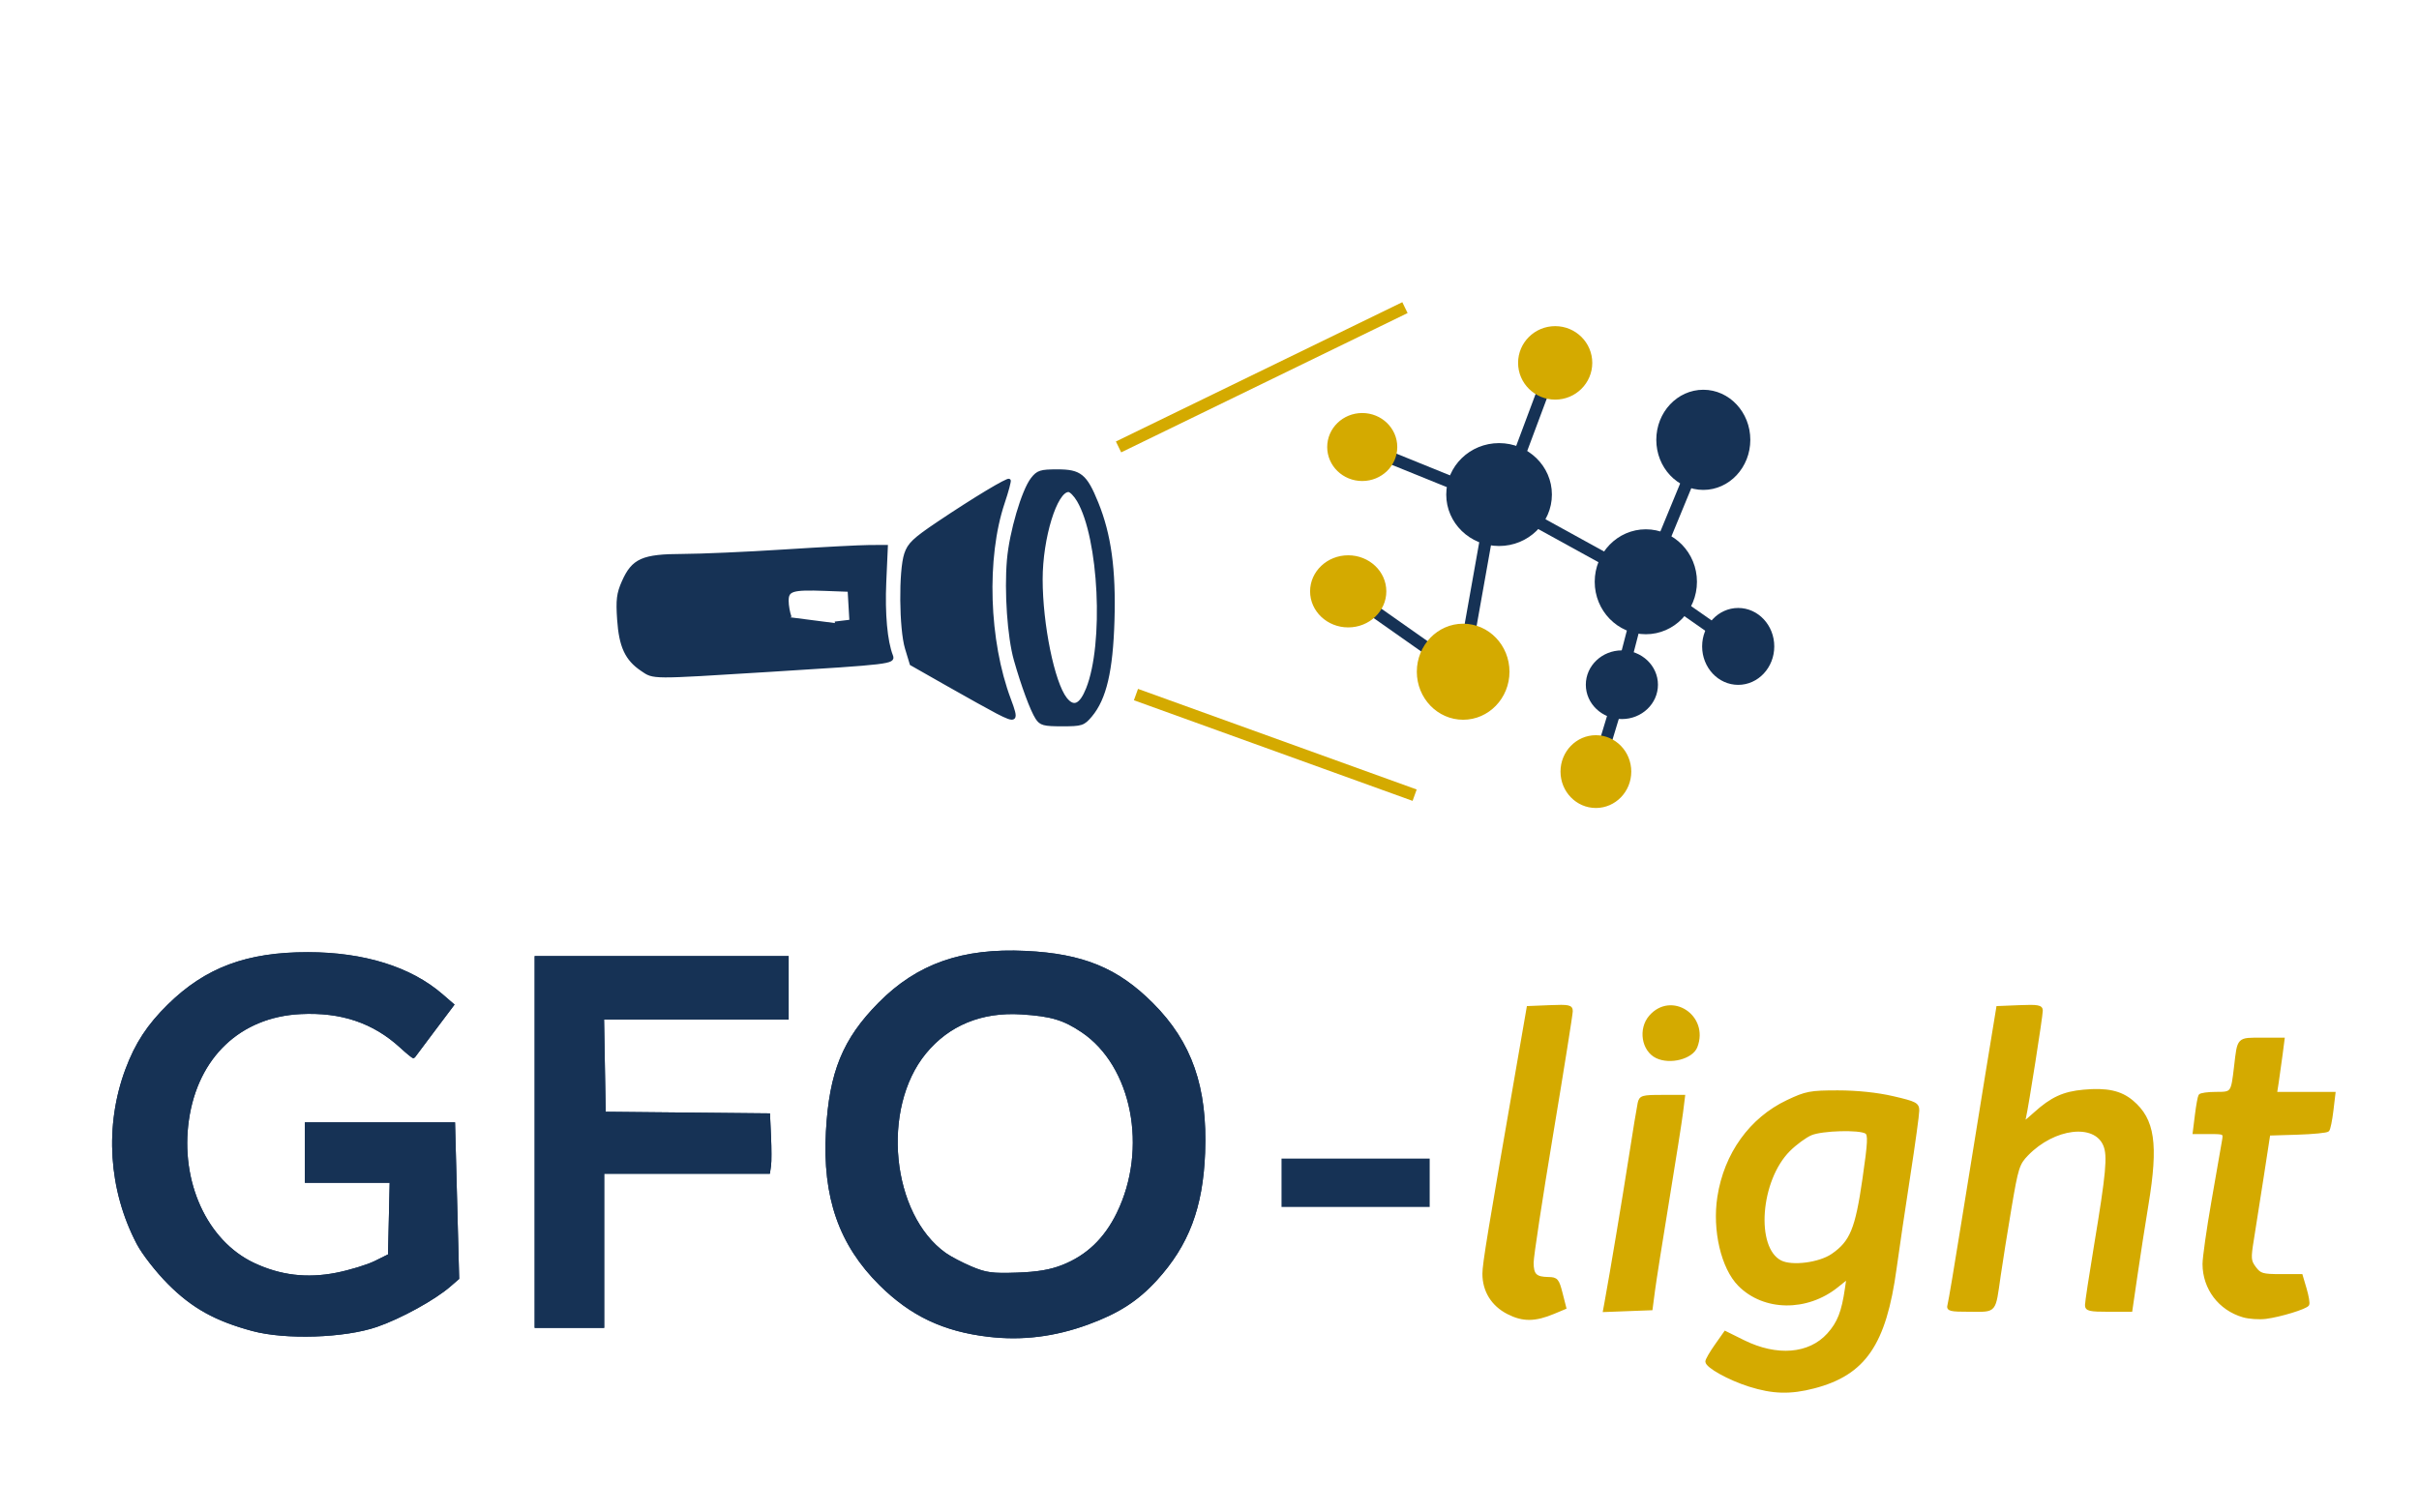
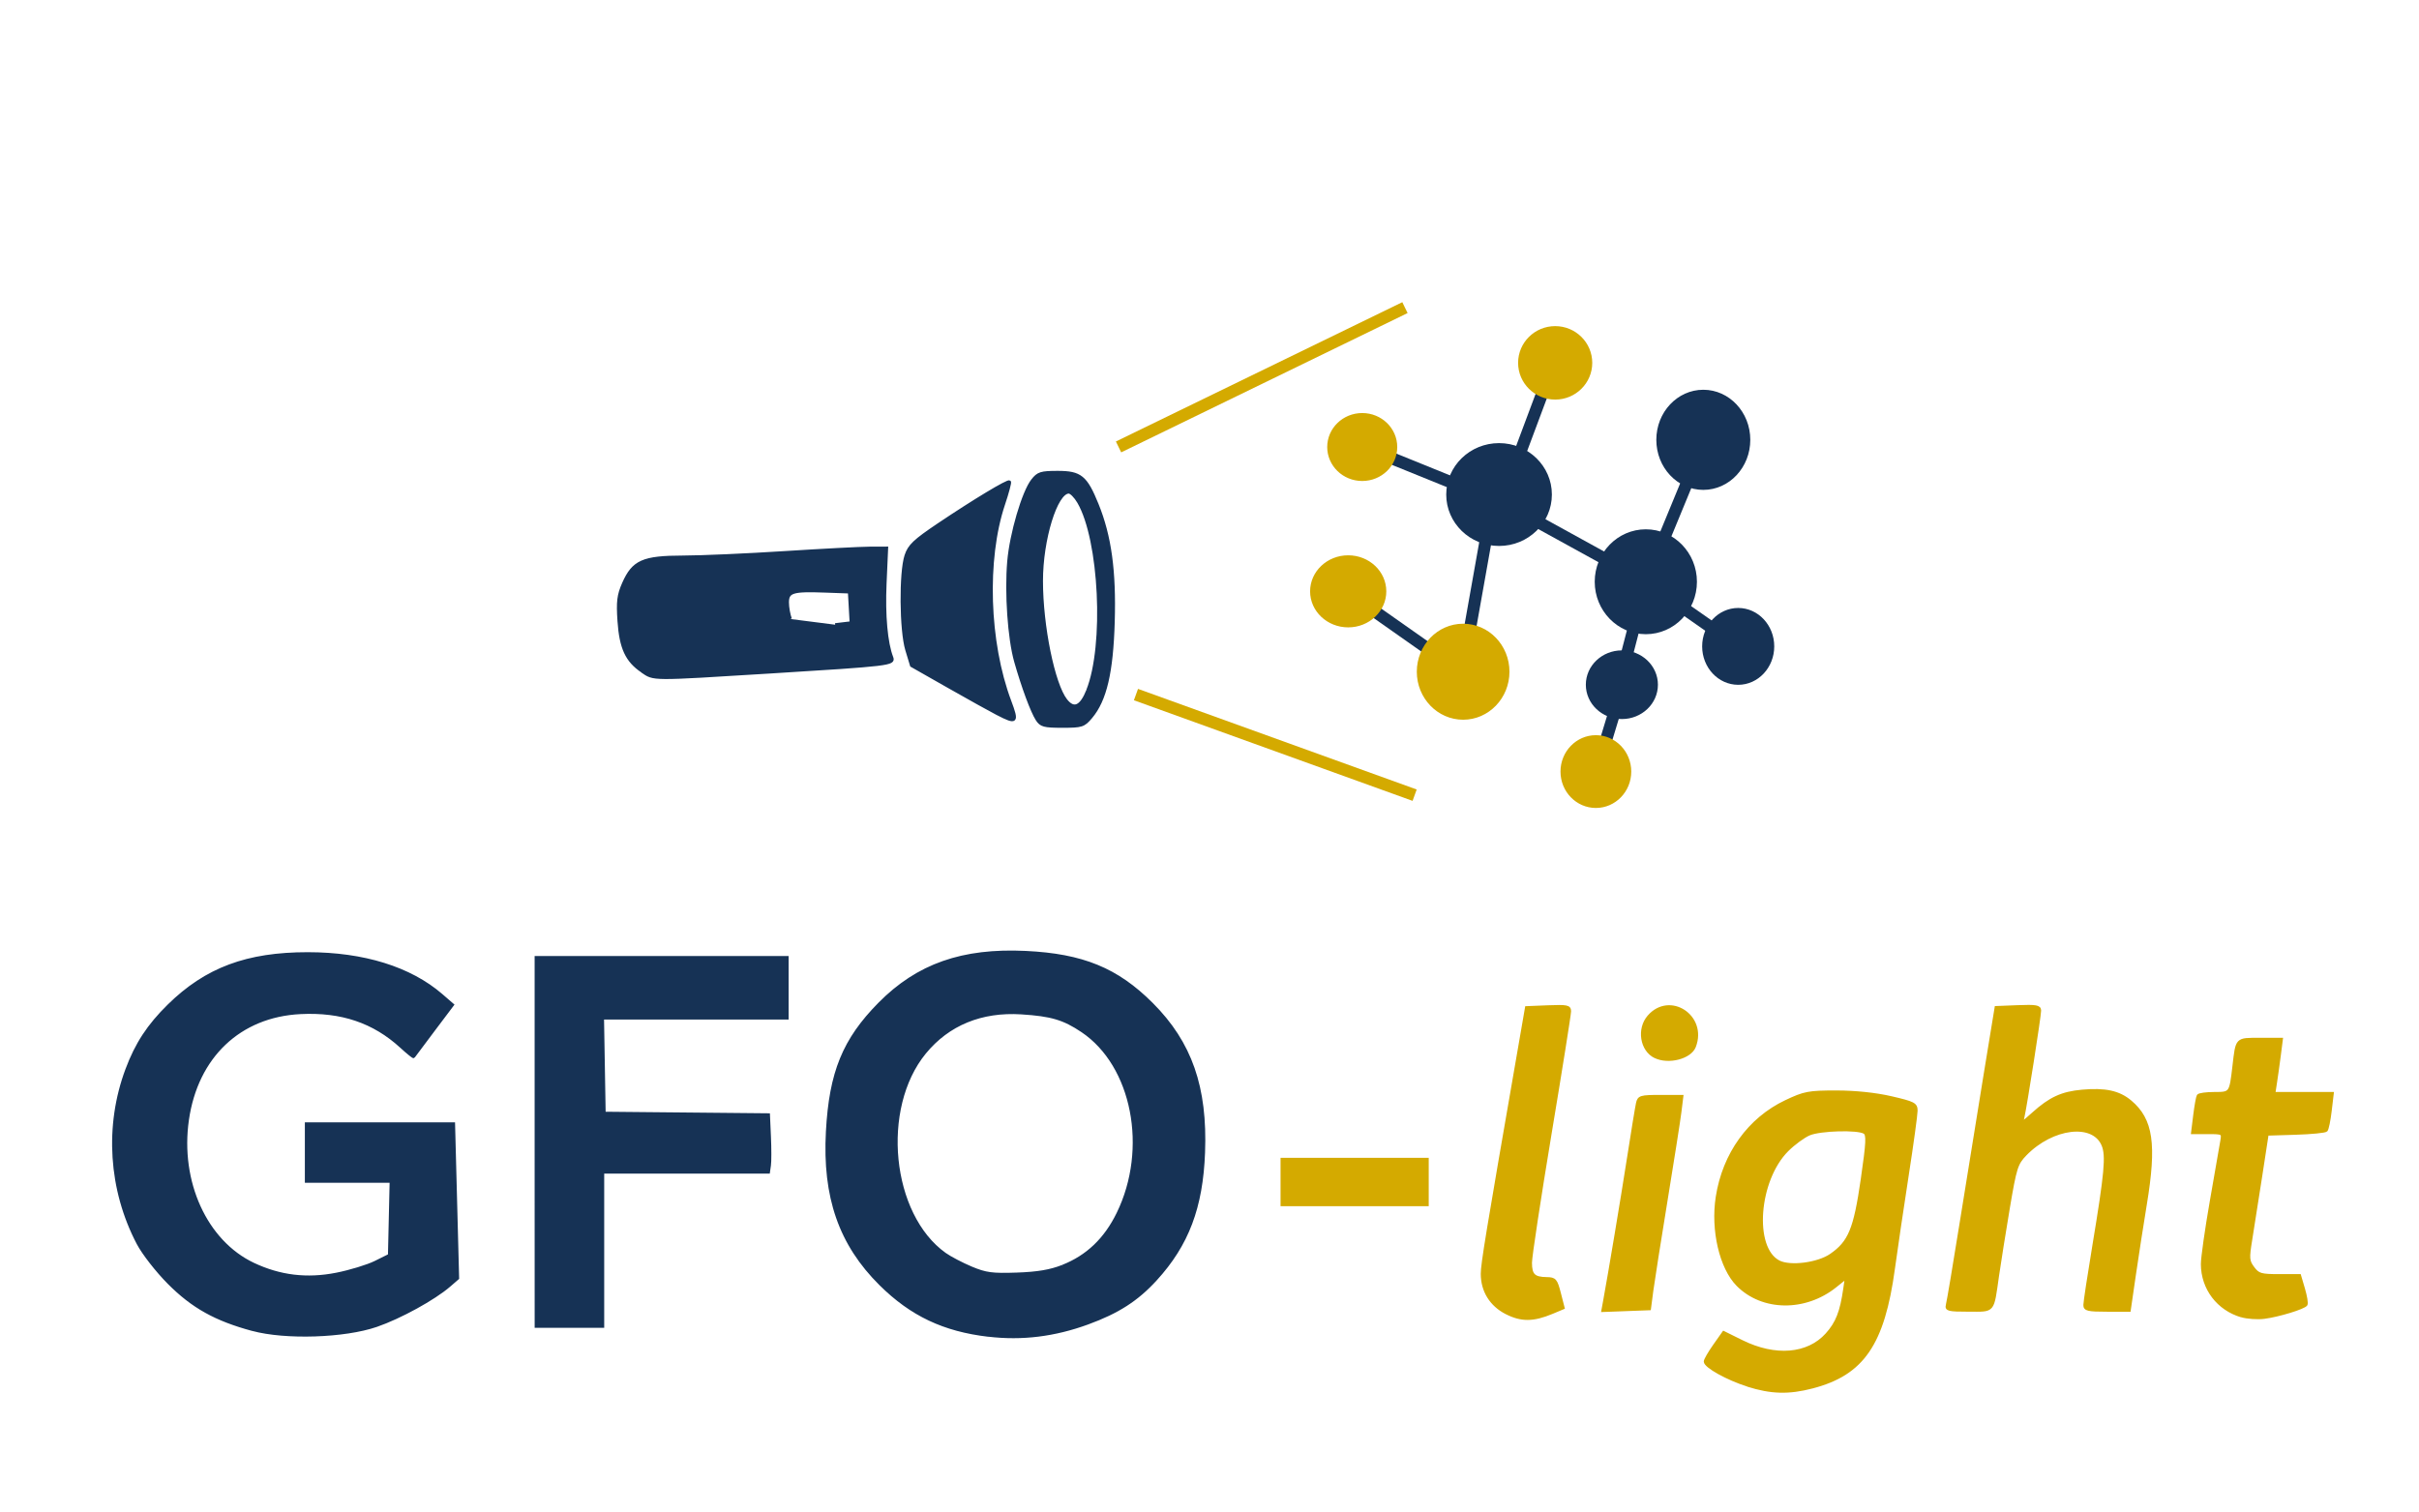
<svg xmlns="http://www.w3.org/2000/svg" xml:space="preserve" width="800" height="500" viewBox="0 0 800 500">
  <defs>
    <style>
				.yellow {
						fill: #d4aa00;
						stroke: #d4aa00;
				}
				.blue {
						fill: #163255;
						stroke: #163255;
				}
		</style>
  </defs>
-   <path class="blue" id="gfo" d="M326.929 441.708c-14.764-1.735-25.525-6.837-35.7-16.923-13.336-13.22-18.767-28.822-17.58-50.505 1.068-19.53 5.48-30.337 17.249-42.241 12.648-12.795 27.424-17.989 48.312-16.983 18.827.907 30.196 5.567 41.71 17.095 12.825 12.841 17.957 27.552 17.133 49.109-.693 18.145-5.347 30.446-15.878 41.969-6.161 6.74-12.486 10.806-22.495 14.459-11.01 4.018-21.653 5.324-32.751 4.02m24.538-22.79c8.155-3.212 14.142-8.923 18.317-17.473 10.477-21.452 5.08-49.054-11.814-60.408-6.133-4.122-10.249-5.343-20.15-5.978-13.231-.848-24.248 3.676-32.003 13.14-15.074 18.395-11.54 53.713 6.672 66.682 1.714 1.22 5.64 3.277 8.723 4.571 4.832 2.027 6.922 2.307 15.108 2.022 6.846-.24 11.078-.953 15.147-2.556M83.544 439.799c-12.212-3.293-19.826-7.54-27.67-15.43-3.933-3.958-8.46-9.769-10.211-13.109-9.295-17.72-10.65-38.851-3.685-57.474 3.175-8.49 7.143-14.543 13.857-21.141 12.363-12.148 25.86-17.188 45.985-17.171 18.447.016 33.814 4.794 44.15 13.73l3.679 3.18-6.353 8.438c-3.495 4.64-6.427 8.56-6.518 8.708-.09.148-1.918-1.338-4.06-3.303-9.08-8.321-19.798-11.941-33.36-11.267-20.115 1-34.361 14.515-37.379 35.46-2.96 20.545 6.065 40.334 21.788 47.771 8.8 4.164 17.742 5.241 27.514 3.316 4.516-.89 10.31-2.66 12.875-3.932l4.664-2.315.28-12.25.282-12.25H101.32v-19h48.681l.675 25.535.674 25.535-2.765 2.398c-5.046 4.377-16.275 10.549-24.072 13.23-10.618 3.651-30.045 4.287-40.97 1.341m93.776-62.039v-61h83v20h-61.051l.276 15.75.275 15.75 27.172.266 27.171.266.329 7.234c.18 3.979.184 8.246.009 9.484l-.32 2.25H199.32v51h-22zm247" />
-   <path class="blue" id="flashlight" d="M326.929 441.708c-14.764-1.735-25.525-6.837-35.7-16.923-13.336-13.22-18.767-28.822-17.58-50.505 1.068-19.53 5.48-30.337 17.249-42.241 12.648-12.795 27.424-17.989 48.312-16.983 18.827.907 30.196 5.567 41.71 17.095 12.825 12.841 17.957 27.552 17.133 49.109-.693 18.145-5.347 30.446-15.878 41.969-6.161 6.74-12.486 10.806-22.495 14.459-11.01 4.018-21.653 5.324-32.751 4.02m24.538-22.79c8.155-3.212 14.142-8.923 18.317-17.473 10.477-21.452 5.08-49.054-11.814-60.408-6.133-4.122-10.249-5.343-20.15-5.978-13.231-.848-24.248 3.676-32.003 13.14-15.074 18.395-11.54 53.713 6.672 66.682 1.714 1.22 5.64 3.277 8.723 4.571 4.832 2.027 6.922 2.307 15.108 2.022 6.846-.24 11.078-.953 15.147-2.556M83.544 439.799c-12.212-3.293-19.826-7.54-27.67-15.43-3.933-3.958-8.46-9.769-10.211-13.109-9.295-17.72-10.65-38.851-3.685-57.474 3.175-8.49 7.143-14.543 13.857-21.141 12.363-12.148 25.86-17.188 45.985-17.171 18.447.016 33.814 4.794 44.15 13.73l3.679 3.18-6.353 8.438c-3.495 4.64-6.427 8.56-6.518 8.708-.09.148-1.918-1.338-4.06-3.303-9.08-8.321-19.798-11.941-33.36-11.267-20.115 1-34.361 14.515-37.379 35.46-2.96 20.545 6.065 40.334 21.788 47.771 8.8 4.164 17.742 5.241 27.514 3.316 4.516-.89 10.31-2.66 12.875-3.932l4.664-2.315.28-12.25.282-12.25H101.32v-19h48.681l.675 25.535.674 25.535-2.765 2.398c-5.046 4.377-16.275 10.549-24.072 13.23-10.618 3.651-30.045 4.287-40.97 1.341m93.776-62.039v-61h83v20h-61.051l.276 15.75.275 15.75 27.172.266 27.171.266.329 7.234c.18 3.979.184 8.246.009 9.484l-.32 2.25H199.32v51h-22zm247 13.5v-7.5h48v15h-48zm-81.411-153.75c-1.709-2.638-4.724-10.79-7.12-19.25-2.137-7.545-3.177-22.568-2.284-33 .784-9.17 4.845-22.997 7.89-26.867 1.842-2.342 2.76-2.633 8.323-2.633 7.504 0 9.308 1.47 13.026 10.62 4.254 10.47 5.834 21.981 5.333 38.85-.497 16.697-2.643 25.865-7.372 31.484-2.4 2.852-3.002 3.046-9.45 3.046-6.046 0-7.067-.275-8.346-2.25m16.745-9.627c5.953-14.877 4.264-49.853-3.008-62.304-1.066-1.825-2.54-3.319-3.274-3.319-4.236 0-9.054 15.662-9.048 29.41.007 14.946 3.946 34.214 8.064 39.45 2.648 3.366 5.053 2.294 7.266-3.237m-29.834 7.722c-2.2-1.137-9.504-5.196-16.23-9.02l-12.23-6.952-1.57-5.187c-1.95-6.44-2.108-25.604-.257-31.18 1.085-3.27 2.775-4.878 10.787-10.26 11.764-7.903 22.942-14.64 23.444-14.13.208.211-.687 3.553-1.987 7.426-6.106 18.18-5.231 45.729 2.067 65.118 2.655 7.055 2.282 7.443-4.024 4.185m-117.548-14.098c-5.11-3.444-7.067-7.666-7.677-16.564-.445-6.491-.188-8.592 1.527-12.468 3.223-7.285 6.414-8.701 19.698-8.739 6.05-.017 21.125-.681 33.5-1.476s25.045-1.457 28.156-1.472l5.655-.028-.522 11.75c-.468 10.522.36 19.65 2.217 24.427.857 2.205-.373 2.352-40.32 4.823-39.83 2.465-38.185 2.475-42.234-.253m63.845-15.4 5.297-.637-.297-5.105-.297-5.105-7.997-.297c-10.808-.4-12.503.108-12.503 3.751 0 1.604.439 4.07.975 5.48" />--&gt;
- 	<path class="yellow" id="light" d="M578.533 458.198c-6.72-2.128-14.048-6.205-14.048-7.817 0-.525 1.369-2.897 3.042-5.27l3.043-4.317 5.98 2.964c11.068 5.486 21.884 4.596 28.126-2.313 3.428-3.795 4.853-7.429 5.975-15.238l.536-3.733-3.673 2.946c-10.02 8.036-24.1 7.852-32.285-.423-5.56-5.62-8.47-18.099-6.774-29.048 2.2-14.203 10.56-25.83 22.708-31.585 6.142-2.91 7.53-3.174 16.664-3.174 6.285 0 12.998.704 18.183 1.907 7.462 1.73 8.22 2.125 8.22 4.28 0 1.306-1.337 11.027-2.972 21.604s-3.67 24.342-4.523 30.592c-3.413 25.012-10.159 34.864-26.85 39.211-7.802 2.033-13.581 1.874-21.352-.586m27.543-43.026c6.2-4.297 7.966-8.578 10.354-25.089 1.787-12.356 1.904-14.801.744-15.536-2.184-1.383-14.559-1.041-18.26.505-1.852.774-5.149 3.188-7.326 5.366-9.925 9.925-11.614 32.452-2.772 36.978 3.787 1.938 12.958.757 17.26-2.224m-107.351 19.064c-5.102-2.622-7.967-7.254-7.97-12.885 0-3.224 1.634-13.16 11.87-72.117l2.767-15.942 7.128-.293c6.302-.259 7.127-.085 7.12 1.495-.004.983-2.919 19.266-6.476 40.63-3.558 21.363-6.468 40.504-6.468 42.535 0 4.122 1.123 5.216 5.414 5.27 2.652.032 3.037.483 4.153 4.853l1.23 4.818-3.655 1.533c-6.216 2.607-10.189 2.634-15.113.103m243.149 1.032c-7.779-2.281-12.921-9.059-12.967-17.092-.012-2.086 1.325-11.502 2.972-20.924 1.646-9.422 3.204-18.364 3.462-19.87.46-2.692.379-2.74-4.603-2.74h-5.072l.713-5.73c.392-3.151.918-6.065 1.17-6.476s2.642-.748 5.313-.748c5.446 0 5.431.022 6.485-8.967 1.091-9.315.756-8.967 8.664-8.967h7.036l-.674 5.23c-.371 2.878-.935 6.913-1.252 8.968l-.578 3.736h19.329l-.684 5.73c-.375 3.15-.972 6.047-1.326 6.435-.354.389-4.895.837-10.092.997l-9.449.29-2.145 13.948c-1.18 7.672-2.656 17.073-3.28 20.89-1.031 6.315-.962 7.169.766 9.466 1.705 2.266 2.59 2.524 8.641 2.524h6.742l1.304 4.414c.717 2.428 1.098 4.748.847 5.155-.65 1.051-9.162 3.653-13.886 4.244-2.192.274-5.538.043-7.436-.513m-210.722-4.54c1.822-9.939 5.863-34.098 7.964-47.618 1.363-8.768 2.705-16.95 2.982-18.183.465-2.068 1.056-2.242 7.589-2.242h7.083l-.653 5.23c-.36 2.878-2.42 15.992-4.578 29.144s-4.278 26.603-4.71 29.891l-.784 5.978-7.702.291-7.702.29zm113.415.955c.28-.959 2.372-13.401 4.65-27.65a16001 16001 0 0 1 7.813-48.323l3.67-22.418 7.19-.293c6.045-.246 7.191-.039 7.191 1.3 0 1.812-4.676 31.611-5.537 35.283-.526 2.245-.285 2.16 3.423-1.189 5.561-5.024 9.496-6.84 16.126-7.441 7.681-.697 12.201.285 15.992 3.475 7.073 5.952 8.25 14.038 4.951 34.016a1511 1511 0 0 0-3.616 23.276l-1.707 11.708h-7.343c-6.334 0-7.342-.24-7.331-1.744.007-.959 1.347-9.776 2.978-19.594 3.989-24.005 4.518-29.77 3.055-33.3-3.216-7.764-16.802-6.136-25.737 3.081-2.934 3.028-3.358 4.367-5.601 17.702-1.335 7.934-2.943 18.012-3.573 22.396-1.767 12.288-1.07 11.459-9.629 11.459-6.646 0-7.416-.193-6.965-1.744m-96.658-82.12c-4.543-2.2-5.651-9.18-2.106-13.26 6.914-7.957 18.904-.085 15.074 9.897-1.4 3.646-8.553 5.5-12.968 3.363" />
-   <path class="blue" d="m564.328 144.137-19.686 47.744Z" style="stroke-width:4;stroke-opacity:1" />
+   <path class="blue" id="gfo" d="M326.92 441.70c-14.76-1.73-25.52-6.83-35.7-16.92-13.33-13.22-18.76-28.82-17.58-50.50 1.06-19.53 5.48-30.33 17.24-42.24 12.64-12.79 27.42-17.98 48.31-16.98 18.82.90 30.19 5.56 41.71 17.09 12.82 12.84 17.95 27.55 17.13 49.10-.69 18.14-5.34 30.44-15.87 41.96-6.16 6.74-12.48 10.80-22.49 14.45-11.01 4.01-21.65 5.32-32.75 4.02m24.53-22.79c8.15-3.21 14.14-8.92 18.31-17.47 10.47-21.45 5.08-49.05-11.81-60.40-6.13-4.12-10.24-5.34-20.15-5.97-13.23-.84-24.24 3.67-32.00 13.14-15.07 18.39-11.54 53.71 6.67 66.68 1.71 1.22 5.64 3.27 8.72 4.57 4.83 2.02 6.92 2.30 15.10 2.02 6.84-.24 11.07-.95 15.14-2.55M83.54 439.79c-12.21-3.29-19.82-7.54-27.67-15.43-3.93-3.95-8.46-9.76-10.21-13.10-9.29-17.72-10.65-38.85-3.68-57.47 3.17-8.49 7.14-14.54 13.85-21.14 12.36-12.14 25.86-17.18 45.98-17.17 18.44.01 33.81 4.79 44.15 13.73l3.67 3.18-6.35 8.43c-3.49 4.64-6.42 8.56-6.51 8.70-.09.14-1.91-1.33-4.06-3.30-9.08-8.32-19.79-11.94-33.36-11.26-20.11 1-34.36 14.51-37.37 35.46-2.96 20.54 6.06 40.33 21.78 47.77 8.8 4.16 17.74 5.24 27.51 3.31 4.51-.89 10.31-2.66 12.87-3.93l4.66-2.31.28-12.25.28-12.25H101.32v-19h48.68l.67 25.53.67 25.53-2.76 2.39c-5.04 4.37-16.27 10.54-24.07 13.23-10.61 3.65-30.04 4.28-40.97 1.34m93.77-62.03v-61h83v20h-61.05l.27 15.75.27 15.75 27.17.26 27.17.26.32 7.23c.18 3.97.18 8.24.00 9.48l-.32 2.25H199.32v51h-22zm247" />
+   <path class="yellow" id="hyphen" d="M424 391 v-7.5h48v15h-48zm-81-153" />
+   <path class="yellow" id="light" d="M578 458.19c-6.72-2.12-14.04-6.20-14.04-7.81 0-.52 1.36-2.89 3.04-5.27l3.04-4.31 5.98 2.96c11.06 5.48 21.88 4.59 28.12-2.31 3.42-3.79 4.85-7.42 5.97-15.23l.53-3.73-3.67 2.94c-10.02 8.03-24.1 7.85-32.28-.42-5.56-5.62-8.47-18.09-6.77-29.04 2.2-14.20 10.56-25.83 22.70-31.58 6.14-2.91 7.53-3.17 16.66-3.17 6.28 0 12.99.70 18.18 1.90 7.46 1.73 8.22 2.12 8.22 4.28 0 1.30-1.33 11.02-2.97 21.60s-3.67 24.34-4.52 30.59c-3.41 25.01-10.15 34.86-26.85 39.21-7.80 2.03-13.58 1.87-21.35-.58m27.54-43.02c6.2-4.29 7.96-8.57 10.35-25.08 1.78-12.35 1.90-14.80.74-15.53-2.18-1.38-14.55-1.04-18.26.50-1.85.77-5.14 3.18-7.32 5.36-9.92 9.92-11.61 32.45-2.77 36.97 3.78 1.93 12.95.75 17.26-2.22m-107.35 19.06c-5.10-2.62-7.96-7.25-7.97-12.88 0-3.22 1.63-13.16 11.87-72.11l2.76-15.94 7.12-.29c6.30-.25 7.12-.08 7.12 1.49-.00.98-2.91 19.26-6.47 40.63-3.55 21.36-6.46 40.50-6.46 42.53 0 4.12 1.12 5.21 5.41 5.27 2.65.03 3.03.48 4.15 4.85l1.23 4.81-3.65 1.53c-6.21 2.60-10.18 2.63-15.11.10m243.14 1.03c-7.77-2.28-12.92-9.05-12.96-17.09-.01-2.08 1.32-11.50 2.97-20.92 1.64-9.42 3.20-18.36 3.46-19.87.46-2.69.37-2.74-4.60-2.74h-5.07l.71-5.73c.39-3.15.91-6.06 1.17-6.47s2.64-.74 5.31-.74c5.44 0 5.43.02 6.48-8.96 1.09-9.31.75-8.96 8.66-8.96h7.03l-.67 5.23c-.37 2.87-.93 6.91-1.25 8.96l-.57 3.73h19.32l-.68 5.73c-.37 3.15-.97 6.04-1.32 6.43-.35.38-4.89.83-10.09.99l-9.44.29-2.14 13.94c-1.18 7.67-2.65 17.07-3.28 20.89-1.03 6.31-.96 7.16.76 9.46 1.70 2.26 2.59 2.52 8.64 2.52h6.74l1.30 4.41c.71 2.42 1.09 4.74.84 5.15-.65 1.05-9.16 3.65-13.88 4.24-2.19.27-5.53.04-7.43-.51m-210.72-4.54c1.82-9.93 5.86-34.09 7.96-47.61 1.36-8.76 2.70-16.95 2.98-18.18.46-2.06 1.05-2.24 7.58-2.24h7.08l-.65 5.23c-.36 2.87-2.42 15.99-4.57 29.14s-4.27 26.60-4.71 29.89l-.78 5.97-7.70.29-7.70.29zm113.41.95c.28-.95 2.37-13.40 4.65-27.65a16001 16001 0 0 1 7.81-48.32l3.67-22.41 7.19-.29c6.04-.24 7.19-.03 7.19 1.3 0 1.81-4.67 31.61-5.53 35.28-.52 2.24-.28 2.16 3.42-1.18 5.56-5.02 9.49-6.84 16.12-7.44 7.68-.69 12.20.28 15.99 3.47 7.07 5.95 8.25 14.03 4.95 34.01a1511 1511 0 0 0-3.61 23.27l-1.70 11.70h-7.34c-6.33 0-7.34-.24-7.33-1.74.00-.95 1.34-9.77 2.97-19.59 3.98-24.00 4.51-29.77 3.05-33.3-3.21-7.76-16.80-6.13-25.73 3.08-2.93 3.02-3.35 4.36-5.60 17.70-1.33 7.93-2.94 18.01-3.57 22.39-1.76 12.28-1.07 11.45-9.62 11.45-6.64 0-7.41-.19-6.96-1.74m-96.65-82.12c-4.54-2.2-5.65-9.18-2.10-13.26 6.91-7.95 18.90-.08 15.07 9.89-1.4 3.64-8.55 5.5-12.96 3.36" />
+   <path class="blue" id="flashlight" d="M343 238 c-1.70-2.63-4.72-10.79-7.12-19.25-2.13-7.54-3.17-22.56-2.28-33 .78-9.17 4.84-22.99 7.89-26.86 1.84-2.34 2.76-2.63 8.32-2.63 7.50 0 9.30 1.47 13.02 10.62 4.25 10.47 5.83 21.98 5.33 38.85-.49 16.69-2.64 25.86-7.37 31.48-2.4 2.85-3.00 3.04-9.45 3.04-6.04 0-7.06-.27-8.34-2.25m16.74-9.62c5.95-14.87 4.26-49.85-3.00-62.30-1.06-1.82-2.54-3.31-3.27-3.31-4.23 0-9.05 15.66-9.04 29.41.00 14.94 3.94 34.21 8.06 39.45 2.64 3.36 5.05 2.29 7.26-3.23m-29.83 7.72c-2.2-1.13-9.50-5.19-16.23-9.02l-12.23-6.95-1.57-5.18c-1.95-6.44-2.10-25.60-.25-31.18 1.08-3.27 2.77-4.87 10.78-10.26 11.76-7.90 22.94-14.64 23.44-14.13.20.21-.68 3.55-1.98 7.42-6.10 18.18-5.23 45.72 2.06 65.11 2.65 7.05 2.28 7.44-4.02 4.18m-117.54-14.09c-5.11-3.44-7.06-7.66-7.67-16.56-.44-6.49-.18-8.59 1.52-12.46 3.22-7.28 6.41-8.70 19.69-8.73 6.05-.01 21.12-.68 33.5-1.47s25.04-1.45 28.15-1.47l5.65-.02-.52 11.75c-.46 10.52.36 19.65 2.21 24.42.85 2.20-.37 2.35-40.32 4.82-39.83 2.46-38.18 2.47-42.23-.25m63.84-15.4 5.29-.63-.29-5.10-.29-5.10-7.99-.29c-10.80-.4-12.50.10-12.50 3.75 0 1.60.43 4.07.97 5.48" />
+   <path class="blue" d="m564.32 144.13-19.68 47.74Z" style="stroke-width:4;stroke-opacity:1" />
  <path class="yellow" d="m369.92 147.84 94.72-46.08zM375.68 229.76l92.16 33.28z" style="stroke-width:4;stroke-opacity:1" />
-   <path class="blue" d="m514.547 118.115-18.101 48.423zM496.446 166.538ZM448.023 146.626l47.97 19.46zM444.402 195.048l41.182 28.963zM536.722 228.084ZM537.175 227.18ZM543.963 193.69l-9.05 34.847zM542.153 190.975l33.036 23.08zM493.278 167.895l-9.504 53.401zM494.183 164.728l49.328 27.152zM537.175 224.917l-9.051 29.868z" style="stroke-width:4;stroke-opacity:1" />
-   <ellipse class="yellow" cx="450.512" cy="147.87" rx="11.087" ry="10.748" style="stroke-opacity:1" />
-   <ellipse class="yellow" cx="514.321" cy="120.038" rx="11.766" ry="11.653" style="stroke-opacity:1" />
-   <ellipse class="yellow" cx="445.873" cy="195.614" rx="12.106" ry="11.427" style="stroke-opacity:1" />
-   <ellipse class="yellow" cx="527.784" cy="255.237" rx="11.201" ry="11.54" style="stroke-opacity:1" />
-   <ellipse class="yellow" cx="483.887" cy="222.201" rx="14.821" ry="15.387" style="stroke-opacity:1" />
-   <ellipse class="blue" cx="536.383" cy="226.5" rx="11.427" ry="10.861" style="stroke-opacity:1" />
-   <ellipse class="blue" cx="563.31" cy="145.494" rx="15.047" ry="16.065" style="stroke-opacity:1" />
-   <ellipse class="blue" cx="495.767" cy="163.596" rx="16.971" ry="16.518" style="display:inline;stroke-opacity:1" />
-   <ellipse class="blue" cx="544.302" cy="192.446" rx="16.405" ry="16.857" style="stroke-opacity:1" />
-   <ellipse class="blue" cx="574.85" cy="213.829" rx="11.427" ry="12.219" style="stroke-opacity:1" />
+   <path class="blue" d="m514.54 118.11-18.10 48.42zM496.44 166.53ZM448.02 146.62l47.97 19.46zM444.40 195.04l41.18 28.96zM536.72 228.08ZM537.17 227.18ZM543.96 193.69l-9.05 34.84zM542.15 190.97l33.03 23.08zM493.27 167.89l-9.50 53.40zM494.18 164.72l49.32 27.15zM537.17 224.91l-9.05 29.86z" style="stroke-width:4;stroke-opacity:1" />
+   <ellipse class="yellow" cx="450.51" cy="147.87" rx="11.08" ry="10.74" style="stroke-opacity:1" />
+   <ellipse class="yellow" cx="514.32" cy="120.03" rx="11.76" ry="11.65" style="stroke-opacity:1" />
+   <ellipse class="yellow" cx="445.87" cy="195.61" rx="12.10" ry="11.42" style="stroke-opacity:1" />
+   <ellipse class="yellow" cx="527.78" cy="255.23" rx="11.20" ry="11.54" style="stroke-opacity:1" />
+   <ellipse class="yellow" cx="483.88" cy="222.20" rx="14.82" ry="15.38" style="stroke-opacity:1" />
+   <ellipse class="blue" cx="536.38" cy="226.5" rx="11.42" ry="10.86" style="stroke-opacity:1" />
+   <ellipse class="blue" cx="563.31" cy="145.49" rx="15.04" ry="16.06" style="stroke-opacity:1" />
+   <ellipse class="blue" cx="495.76" cy="163.59" rx="16.97" ry="16.51" style="display:inline;stroke-opacity:1" />
+   <ellipse class="blue" cx="544.30" cy="192.44" rx="16.40" ry="16.85" style="stroke-opacity:1" />
+   <ellipse class="blue" cx="574.85" cy="213.82" rx="11.42" ry="12.21" style="stroke-opacity:1" />
</svg>
